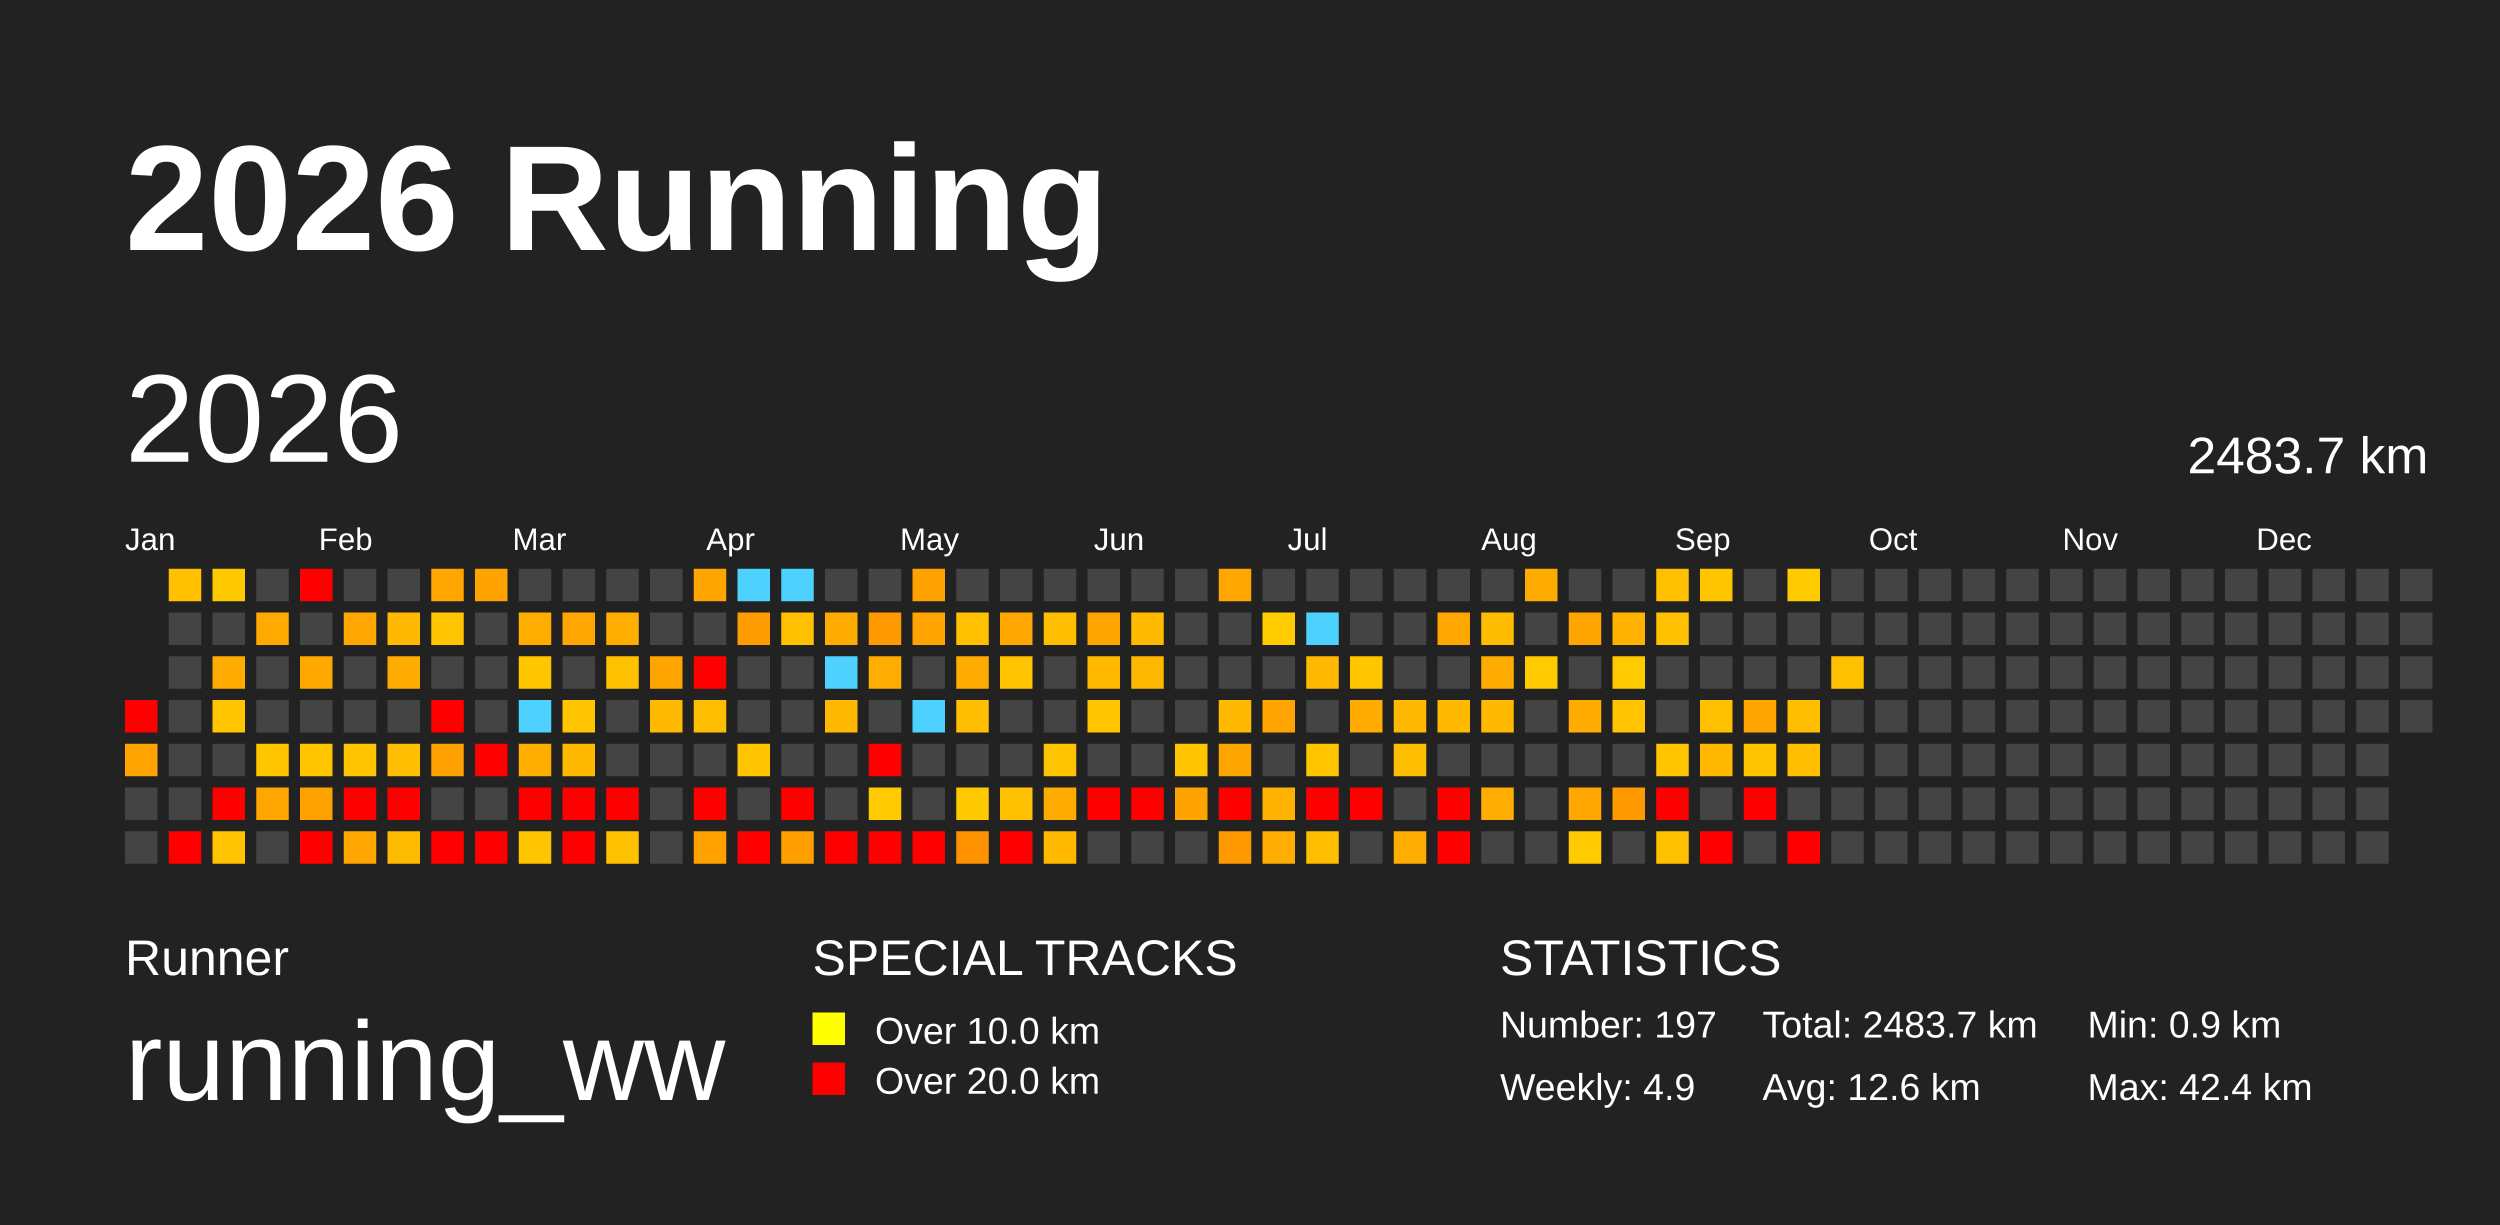
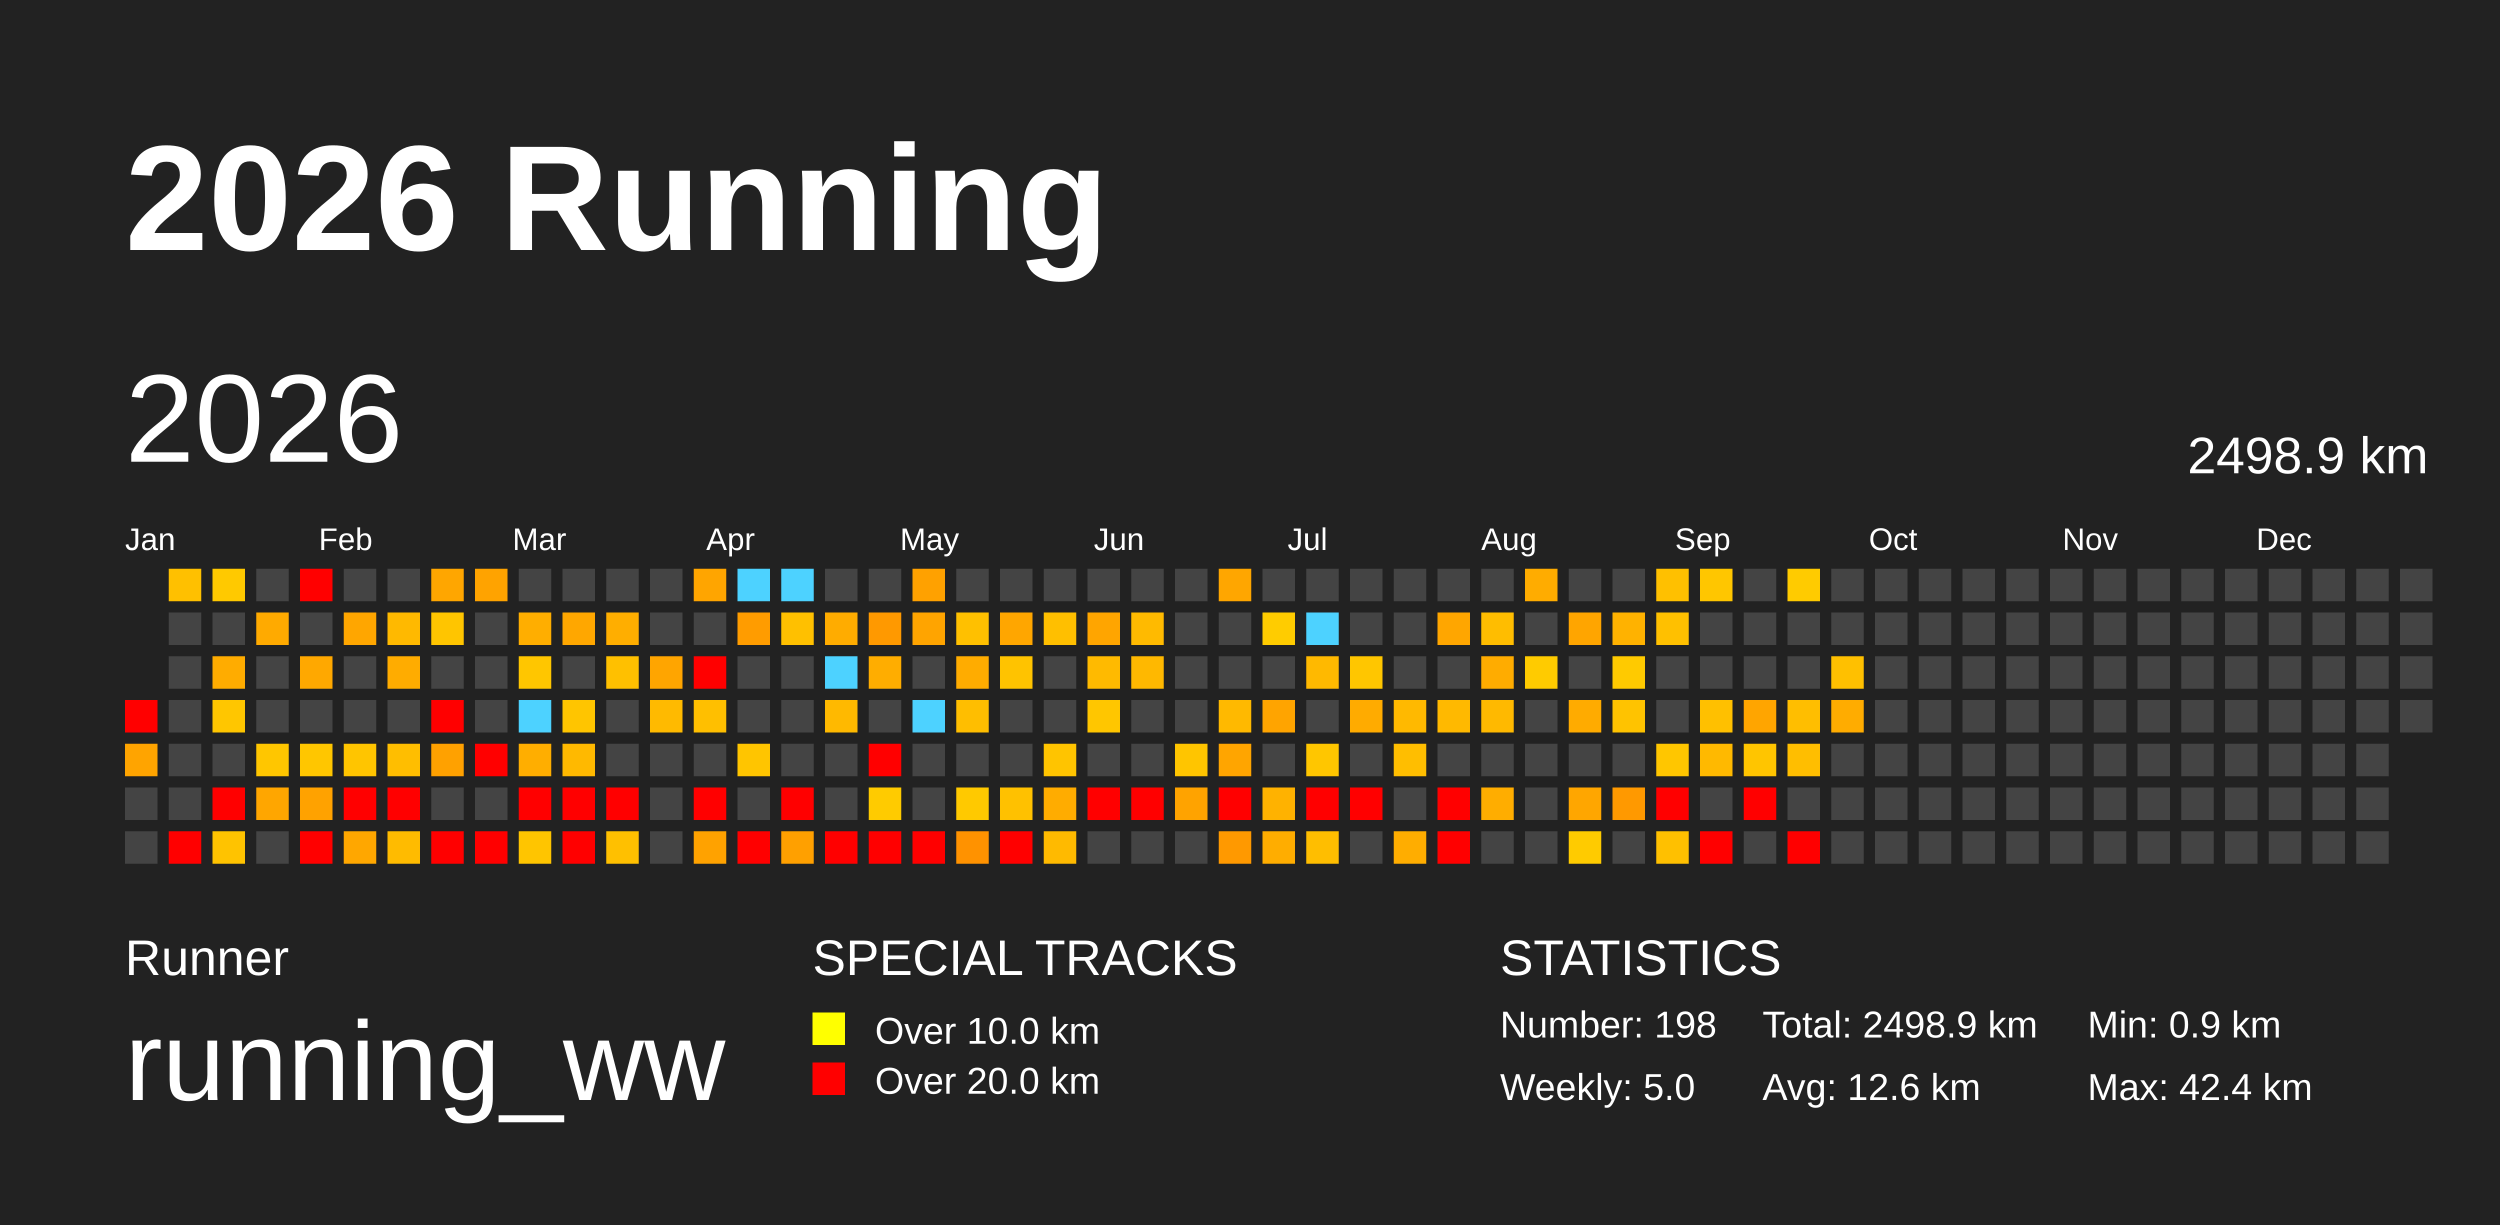
<svg xmlns="http://www.w3.org/2000/svg" baseProfile="full" height="98mm" version="1.1" viewBox="0,0,200,98" width="200mm">
  <defs />
  <rect fill="#222222" height="98" width="200" x="0" y="0" />
  <text fill="#FFFFFF" style="font-size:12px; font-family:Arial; font-weight:bold;" x="10" y="20">2026 Running</text>
  <text fill="#FFFFFF" style="font-size:4px; font-family:Arial" x="10" y="78">Runner</text>
  <text fill="#FFFFFF" style="font-size:9px; font-family:Arial" x="10" y="88">running_ww</text>
  <text fill="#FFFFFF" style="font-size:4px; font-family:Arial" x="65" y="78">SPECIAL TRACKS</text>
  <rect fill="yellow" height="2.6" width="2.6" x="65" y="81" />
  <text fill="#FFFFFF" style="font-size:3px; font-family:Arial" x="70" y="83.5">Over 10.0 km</text>
  <rect fill="red" height="2.6" width="2.6" x="65" y="85" />
  <text fill="#FFFFFF" style="font-size:3px; font-family:Arial" x="70" y="87.5">Over 20.0 km</text>
  <text fill="#FFFFFF" style="font-size:4px; font-family:Arial" x="120" y="78">STATISTICS</text>
-   <text fill="#FFFFFF" style="font-size:3px; font-family:Arial" x="120" y="83">Number: 197</text>
-   <text fill="#FFFFFF" style="font-size:3px; font-family:Arial" x="120" y="88">Weekly: 4.9</text>
-   <text fill="#FFFFFF" style="font-size:3px; font-family:Arial" x="141" y="83">Total: 2483.7 km</text>
+   <text fill="#FFFFFF" style="font-size:3px; font-family:Arial" x="120" y="83">Number: 198</text>
+   <text fill="#FFFFFF" style="font-size:3px; font-family:Arial" x="120" y="88">Weekly: 5.0</text>
+   <text fill="#FFFFFF" style="font-size:3px; font-family:Arial" x="141" y="83">Total: 2498.9 km</text>
  <text fill="#FFFFFF" style="font-size:3px; font-family:Arial" x="141" y="88">Avg: 12.6 km</text>
  <text fill="#FFFFFF" style="font-size:3px; font-family:Arial" x="167" y="83">Min: 0.9 km</text>
  <text fill="#FFFFFF" style="font-size:3px; font-family:Arial" x="167" y="88">Max: 42.4 km</text>
  <text dominant-baseline="hanging" fill="#FFFFFF" style="font-size:10.0px; font-family:Arial;" x="10" y="30">2026</text>
-   <text dominant-baseline="hanging" fill="#FFFFFF" style="font-size:4.125px; font-family:Arial;" x="175" y="35">2483.7 km</text>
+   <text dominant-baseline="hanging" fill="#FFFFFF" style="font-size:4.125px; font-family:Arial;" x="175" y="35">2498.9 km</text>
  <text fill="#FFFFFF" style="font-size:2.5px; font-family:Arial" x="10.0" y="44">Jan</text>
  <text fill="#FFFFFF" style="font-size:2.5px; font-family:Arial" x="25.5" y="44">Feb</text>
  <text fill="#FFFFFF" style="font-size:2.5px; font-family:Arial" x="41.0" y="44">Mar</text>
  <text fill="#FFFFFF" style="font-size:2.5px; font-family:Arial" x="56.5" y="44">Apr</text>
  <text fill="#FFFFFF" style="font-size:2.5px; font-family:Arial" x="72.0" y="44">May</text>
  <text fill="#FFFFFF" style="font-size:2.5px; font-family:Arial" x="87.5" y="44">Jun</text>
  <text fill="#FFFFFF" style="font-size:2.5px; font-family:Arial" x="103.0" y="44">Jul</text>
  <text fill="#FFFFFF" style="font-size:2.5px; font-family:Arial" x="118.5" y="44">Aug</text>
  <text fill="#FFFFFF" style="font-size:2.5px; font-family:Arial" x="134.0" y="44">Sep</text>
  <text fill="#FFFFFF" style="font-size:2.5px; font-family:Arial" x="149.5" y="44">Oct</text>
  <text fill="#FFFFFF" style="font-size:2.5px; font-family:Arial" x="165.0" y="44">Nov</text>
  <text fill="#FFFFFF" style="font-size:2.5px; font-family:Arial" x="180.5" y="44">Dec</text>
  <rect fill="red" height="2.6" width="2.6" x="10.0" y="56.0" />
  <rect fill="#ffa400" height="2.6" width="2.6" x="10.0" y="59.5" />
  <rect fill="#444444" height="2.6" width="2.6" x="10.0" y="63.0" />
  <rect fill="#444444" height="2.6" width="2.6" x="10.0" y="66.5" />
  <rect fill="#ffc000" height="2.6" width="2.6" x="13.5" y="45.5" />
  <rect fill="#444444" height="2.6" width="2.6" x="13.5" y="49.0" />
  <rect fill="#444444" height="2.6" width="2.6" x="13.5" y="52.5" />
  <rect fill="#444444" height="2.6" width="2.6" x="13.5" y="56.0" />
  <rect fill="#444444" height="2.6" width="2.6" x="13.5" y="59.5" />
  <rect fill="#444444" height="2.6" width="2.6" x="13.5" y="63.0" />
  <rect fill="red" height="2.6" width="2.6" x="13.5" y="66.5" />
  <rect fill="#ffc900" height="2.6" width="2.6" x="17.0" y="45.5" />
  <rect fill="#444444" height="2.6" width="2.6" x="17.0" y="49.0" />
  <rect fill="#ffac00" height="2.6" width="2.6" x="17.0" y="52.5" />
  <rect fill="#ffc600" height="2.6" width="2.6" x="17.0" y="56.0" />
  <rect fill="#444444" height="2.6" width="2.6" x="17.0" y="59.5" />
  <rect fill="red" height="2.6" width="2.6" x="17.0" y="63.0" />
  <rect fill="#ffc300" height="2.6" width="2.6" x="17.0" y="66.5" />
  <rect fill="#444444" height="2.6" width="2.6" x="20.5" y="45.5" />
  <rect fill="#ffaa00" height="2.6" width="2.6" x="20.5" y="49.0" />
  <rect fill="#444444" height="2.6" width="2.6" x="20.5" y="52.5" />
  <rect fill="#444444" height="2.6" width="2.6" x="20.5" y="56.0" />
  <rect fill="#ffc600" height="2.6" width="2.6" x="20.5" y="59.5" />
  <rect fill="#ffa600" height="2.6" width="2.6" x="20.5" y="63.0" />
  <rect fill="#444444" height="2.6" width="2.6" x="20.5" y="66.5" />
  <rect fill="red" height="2.6" width="2.6" x="24.0" y="45.5" />
  <rect fill="#444444" height="2.6" width="2.6" x="24.0" y="49.0" />
  <rect fill="#ffa800" height="2.6" width="2.6" x="24.0" y="52.5" />
  <rect fill="#444444" height="2.6" width="2.6" x="24.0" y="56.0" />
  <rect fill="#ffc600" height="2.6" width="2.6" x="24.0" y="59.5" />
  <rect fill="#ffa200" height="2.6" width="2.6" x="24.0" y="63.0" />
  <rect fill="red" height="2.6" width="2.6" x="24.0" y="66.5" />
  <rect fill="#444444" height="2.6" width="2.6" x="27.5" y="45.5" />
  <rect fill="#ffa600" height="2.6" width="2.6" x="27.5" y="49.0" />
  <rect fill="#444444" height="2.6" width="2.6" x="27.5" y="52.5" />
  <rect fill="#444444" height="2.6" width="2.6" x="27.5" y="56.0" />
  <rect fill="#ffc500" height="2.6" width="2.6" x="27.5" y="59.5" />
  <rect fill="red" height="2.6" width="2.6" x="27.5" y="63.0" />
  <rect fill="#ffa700" height="2.6" width="2.6" x="27.5" y="66.5" />
  <rect fill="#444444" height="2.6" width="2.6" x="31.0" y="45.5" />
  <rect fill="#ffb900" height="2.6" width="2.6" x="31.0" y="49.0" />
  <rect fill="#ffac00" height="2.6" width="2.6" x="31.0" y="52.5" />
  <rect fill="#444444" height="2.6" width="2.6" x="31.0" y="56.0" />
  <rect fill="#ffbe00" height="2.6" width="2.6" x="31.0" y="59.5" />
  <rect fill="red" height="2.6" width="2.6" x="31.0" y="63.0" />
  <rect fill="#ffbb00" height="2.6" width="2.6" x="31.0" y="66.5" />
  <rect fill="#ffa600" height="2.6" width="2.6" x="34.5" y="45.5" />
  <rect fill="#ffc500" height="2.6" width="2.6" x="34.5" y="49.0" />
  <rect fill="#444444" height="2.6" width="2.6" x="34.5" y="52.5" />
  <rect fill="red" height="2.6" width="2.6" x="34.5" y="56.0" />
  <rect fill="#ffa100" height="2.6" width="2.6" x="34.5" y="59.5" />
  <rect fill="#444444" height="2.6" width="2.6" x="34.5" y="63.0" />
  <rect fill="red" height="2.6" width="2.6" x="34.5" y="66.5" />
  <rect fill="#ffa300" height="2.6" width="2.6" x="38.0" y="45.5" />
  <rect fill="#444444" height="2.6" width="2.6" x="38.0" y="49.0" />
  <rect fill="#444444" height="2.6" width="2.6" x="38.0" y="52.5" />
  <rect fill="#444444" height="2.6" width="2.6" x="38.0" y="56.0" />
  <rect fill="red" height="2.6" width="2.6" x="38.0" y="59.5" />
  <rect fill="#444444" height="2.6" width="2.6" x="38.0" y="63.0" />
  <rect fill="red" height="2.6" width="2.6" x="38.0" y="66.5" />
  <rect fill="#444444" height="2.6" width="2.6" x="41.5" y="45.5" />
  <rect fill="#ffae00" height="2.6" width="2.6" x="41.5" y="49.0" />
  <rect fill="#ffc600" height="2.6" width="2.6" x="41.5" y="52.5" />
  <rect fill="#4dd2ff" height="2.6" width="2.6" x="41.5" y="56.0" />
  <rect fill="#ffae00" height="2.6" width="2.6" x="41.5" y="59.5" />
  <rect fill="red" height="2.6" width="2.6" x="41.5" y="63.0" />
  <rect fill="#ffc500" height="2.6" width="2.6" x="41.5" y="66.5" />
  <rect fill="#444444" height="2.6" width="2.6" x="45.0" y="45.5" />
  <rect fill="#ffa700" height="2.6" width="2.6" x="45.0" y="49.0" />
  <rect fill="#444444" height="2.6" width="2.6" x="45.0" y="52.5" />
  <rect fill="#ffc500" height="2.6" width="2.6" x="45.0" y="56.0" />
  <rect fill="#ffb900" height="2.6" width="2.6" x="45.0" y="59.5" />
  <rect fill="red" height="2.6" width="2.6" x="45.0" y="63.0" />
  <rect fill="red" height="2.6" width="2.6" x="45.0" y="66.5" />
  <rect fill="#444444" height="2.6" width="2.6" x="48.5" y="45.5" />
  <rect fill="#ffae00" height="2.6" width="2.6" x="48.5" y="49.0" />
  <rect fill="#ffc000" height="2.6" width="2.6" x="48.5" y="52.5" />
  <rect fill="#444444" height="2.6" width="2.6" x="48.5" y="56.0" />
  <rect fill="#444444" height="2.6" width="2.6" x="48.5" y="59.5" />
  <rect fill="red" height="2.6" width="2.6" x="48.5" y="63.0" />
  <rect fill="#ffc000" height="2.6" width="2.6" x="48.5" y="66.5" />
  <rect fill="#444444" height="2.6" width="2.6" x="52.0" y="45.5" />
  <rect fill="#444444" height="2.6" width="2.6" x="52.0" y="49.0" />
  <rect fill="#ffa500" height="2.6" width="2.6" x="52.0" y="52.5" />
  <rect fill="#ffba00" height="2.6" width="2.6" x="52.0" y="56.0" />
  <rect fill="#444444" height="2.6" width="2.6" x="52.0" y="59.5" />
  <rect fill="#444444" height="2.6" width="2.6" x="52.0" y="63.0" />
  <rect fill="#444444" height="2.6" width="2.6" x="52.0" y="66.5" />
  <rect fill="#ffa500" height="2.6" width="2.6" x="55.5" y="45.5" />
  <rect fill="#444444" height="2.6" width="2.6" x="55.5" y="49.0" />
  <rect fill="red" height="2.6" width="2.6" x="55.5" y="52.5" />
  <rect fill="#ffbf00" height="2.6" width="2.6" x="55.5" y="56.0" />
  <rect fill="#444444" height="2.6" width="2.6" x="55.5" y="59.5" />
  <rect fill="red" height="2.6" width="2.6" x="55.5" y="63.0" />
  <rect fill="#ffa200" height="2.6" width="2.6" x="55.5" y="66.5" />
  <rect fill="#4dd2ff" height="2.6" width="2.6" x="59.0" y="45.5" />
  <rect fill="#ff9c00" height="2.6" width="2.6" x="59.0" y="49.0" />
  <rect fill="#444444" height="2.6" width="2.6" x="59.0" y="52.5" />
  <rect fill="#444444" height="2.6" width="2.6" x="59.0" y="56.0" />
  <rect fill="#ffc500" height="2.6" width="2.6" x="59.0" y="59.5" />
  <rect fill="#444444" height="2.6" width="2.6" x="59.0" y="63.0" />
  <rect fill="red" height="2.6" width="2.6" x="59.0" y="66.5" />
  <rect fill="#4dd2ff" height="2.6" width="2.6" x="62.5" y="45.5" />
  <rect fill="#ffc000" height="2.6" width="2.6" x="62.5" y="49.0" />
  <rect fill="#444444" height="2.6" width="2.6" x="62.5" y="52.5" />
  <rect fill="#444444" height="2.6" width="2.6" x="62.5" y="56.0" />
  <rect fill="#444444" height="2.6" width="2.6" x="62.5" y="59.5" />
  <rect fill="red" height="2.6" width="2.6" x="62.5" y="63.0" />
  <rect fill="#ffa000" height="2.6" width="2.6" x="62.5" y="66.5" />
  <rect fill="#444444" height="2.6" width="2.6" x="66.0" y="45.5" />
  <rect fill="#ffac00" height="2.6" width="2.6" x="66.0" y="49.0" />
  <rect fill="#4dd2ff" height="2.6" width="2.6" x="66.0" y="52.5" />
  <rect fill="#ffb900" height="2.6" width="2.6" x="66.0" y="56.0" />
  <rect fill="#444444" height="2.6" width="2.6" x="66.0" y="59.5" />
  <rect fill="#444444" height="2.6" width="2.6" x="66.0" y="63.0" />
  <rect fill="red" height="2.6" width="2.6" x="66.0" y="66.5" />
  <rect fill="#444444" height="2.6" width="2.6" x="69.5" y="45.5" />
  <rect fill="#ff9900" height="2.6" width="2.6" x="69.5" y="49.0" />
  <rect fill="#ffad00" height="2.6" width="2.6" x="69.5" y="52.5" />
  <rect fill="#444444" height="2.6" width="2.6" x="69.5" y="56.0" />
  <rect fill="red" height="2.6" width="2.6" x="69.5" y="59.5" />
  <rect fill="#ffcb00" height="2.6" width="2.6" x="69.5" y="63.0" />
  <rect fill="red" height="2.6" width="2.6" x="69.5" y="66.5" />
  <rect fill="#ffa100" height="2.6" width="2.6" x="73.0" y="45.5" />
  <rect fill="#ffa400" height="2.6" width="2.6" x="73.0" y="49.0" />
  <rect fill="#444444" height="2.6" width="2.6" x="73.0" y="52.5" />
  <rect fill="#4dd2ff" height="2.6" width="2.6" x="73.0" y="56.0" />
  <rect fill="#444444" height="2.6" width="2.6" x="73.0" y="59.5" />
  <rect fill="#444444" height="2.6" width="2.6" x="73.0" y="63.0" />
  <rect fill="red" height="2.6" width="2.6" x="73.0" y="66.5" />
  <rect fill="#444444" height="2.6" width="2.6" x="76.5" y="45.5" />
  <rect fill="#ffc000" height="2.6" width="2.6" x="76.5" y="49.0" />
  <rect fill="#ffac00" height="2.6" width="2.6" x="76.5" y="52.5" />
  <rect fill="#ffbe00" height="2.6" width="2.6" x="76.5" y="56.0" />
  <rect fill="#444444" height="2.6" width="2.6" x="76.5" y="59.5" />
  <rect fill="#ffc900" height="2.6" width="2.6" x="76.5" y="63.0" />
  <rect fill="#ff9200" height="2.6" width="2.6" x="76.5" y="66.5" />
  <rect fill="#444444" height="2.6" width="2.6" x="80.0" y="45.5" />
  <rect fill="#ffa600" height="2.6" width="2.6" x="80.0" y="49.0" />
  <rect fill="#ffc300" height="2.6" width="2.6" x="80.0" y="52.5" />
  <rect fill="#444444" height="2.6" width="2.6" x="80.0" y="56.0" />
  <rect fill="#444444" height="2.6" width="2.6" x="80.0" y="59.5" />
  <rect fill="#ffc100" height="2.6" width="2.6" x="80.0" y="63.0" />
  <rect fill="red" height="2.6" width="2.6" x="80.0" y="66.5" />
  <rect fill="#444444" height="2.6" width="2.6" x="83.5" y="45.5" />
  <rect fill="#ffbf00" height="2.6" width="2.6" x="83.5" y="49.0" />
  <rect fill="#444444" height="2.6" width="2.6" x="83.5" y="52.5" />
  <rect fill="#444444" height="2.6" width="2.6" x="83.5" y="56.0" />
  <rect fill="#ffc400" height="2.6" width="2.6" x="83.5" y="59.5" />
  <rect fill="#ffac00" height="2.6" width="2.6" x="83.5" y="63.0" />
  <rect fill="#ffba00" height="2.6" width="2.6" x="83.5" y="66.5" />
  <rect fill="#444444" height="2.6" width="2.6" x="87.0" y="45.5" />
  <rect fill="#ffa500" height="2.6" width="2.6" x="87.0" y="49.0" />
  <rect fill="#ffba00" height="2.6" width="2.6" x="87.0" y="52.5" />
  <rect fill="#ffc600" height="2.6" width="2.6" x="87.0" y="56.0" />
  <rect fill="#444444" height="2.6" width="2.6" x="87.0" y="59.5" />
  <rect fill="red" height="2.6" width="2.6" x="87.0" y="63.0" />
  <rect fill="#444444" height="2.6" width="2.6" x="87.0" y="66.5" />
  <rect fill="#444444" height="2.6" width="2.6" x="90.5" y="45.5" />
  <rect fill="#ffba00" height="2.6" width="2.6" x="90.5" y="49.0" />
  <rect fill="#ffb800" height="2.6" width="2.6" x="90.5" y="52.5" />
  <rect fill="#444444" height="2.6" width="2.6" x="90.5" y="56.0" />
  <rect fill="#444444" height="2.6" width="2.6" x="90.5" y="59.5" />
  <rect fill="red" height="2.6" width="2.6" x="90.5" y="63.0" />
  <rect fill="#444444" height="2.6" width="2.6" x="90.5" y="66.5" />
  <rect fill="#444444" height="2.6" width="2.6" x="94.0" y="45.5" />
  <rect fill="#444444" height="2.6" width="2.6" x="94.0" y="49.0" />
  <rect fill="#444444" height="2.6" width="2.6" x="94.0" y="52.5" />
  <rect fill="#444444" height="2.6" width="2.6" x="94.0" y="56.0" />
  <rect fill="#ffc500" height="2.6" width="2.6" x="94.0" y="59.5" />
  <rect fill="#ffa300" height="2.6" width="2.6" x="94.0" y="63.0" />
  <rect fill="#444444" height="2.6" width="2.6" x="94.0" y="66.5" />
  <rect fill="#ffa600" height="2.6" width="2.6" x="97.5" y="45.5" />
  <rect fill="#444444" height="2.6" width="2.6" x="97.5" y="49.0" />
  <rect fill="#444444" height="2.6" width="2.6" x="97.5" y="52.5" />
  <rect fill="#ffb900" height="2.6" width="2.6" x="97.5" y="56.0" />
  <rect fill="#ffa500" height="2.6" width="2.6" x="97.5" y="59.5" />
  <rect fill="red" height="2.6" width="2.6" x="97.5" y="63.0" />
  <rect fill="#ff9900" height="2.6" width="2.6" x="97.5" y="66.5" />
  <rect fill="#444444" height="2.6" width="2.6" x="101.0" y="45.5" />
  <rect fill="#ffcc00" height="2.6" width="2.6" x="101.0" y="49.0" />
  <rect fill="#444444" height="2.6" width="2.6" x="101.0" y="52.5" />
  <rect fill="#ffa400" height="2.6" width="2.6" x="101.0" y="56.0" />
  <rect fill="#444444" height="2.6" width="2.6" x="101.0" y="59.5" />
  <rect fill="#ffb200" height="2.6" width="2.6" x="101.0" y="63.0" />
  <rect fill="#ffad00" height="2.6" width="2.6" x="101.0" y="66.5" />
  <rect fill="#444444" height="2.6" width="2.6" x="104.5" y="45.5" />
  <rect fill="#4dd2ff" height="2.6" width="2.6" x="104.5" y="49.0" />
  <rect fill="#ffb900" height="2.6" width="2.6" x="104.5" y="52.5" />
  <rect fill="#444444" height="2.6" width="2.6" x="104.5" y="56.0" />
  <rect fill="#ffc600" height="2.6" width="2.6" x="104.5" y="59.5" />
  <rect fill="red" height="2.6" width="2.6" x="104.5" y="63.0" />
  <rect fill="#ffbe00" height="2.6" width="2.6" x="104.5" y="66.5" />
  <rect fill="#444444" height="2.6" width="2.6" x="108.0" y="45.5" />
  <rect fill="#444444" height="2.6" width="2.6" x="108.0" y="49.0" />
  <rect fill="#ffc600" height="2.6" width="2.6" x="108.0" y="52.5" />
  <rect fill="#ffab00" height="2.6" width="2.6" x="108.0" y="56.0" />
  <rect fill="#444444" height="2.6" width="2.6" x="108.0" y="59.5" />
  <rect fill="red" height="2.6" width="2.6" x="108.0" y="63.0" />
  <rect fill="#444444" height="2.6" width="2.6" x="108.0" y="66.5" />
  <rect fill="#444444" height="2.6" width="2.6" x="111.5" y="45.5" />
  <rect fill="#444444" height="2.6" width="2.6" x="111.5" y="49.0" />
  <rect fill="#444444" height="2.6" width="2.6" x="111.5" y="52.5" />
  <rect fill="#ffb900" height="2.6" width="2.6" x="111.5" y="56.0" />
  <rect fill="#ffbe00" height="2.6" width="2.6" x="111.5" y="59.5" />
  <rect fill="#444444" height="2.6" width="2.6" x="111.5" y="63.0" />
  <rect fill="#ffad00" height="2.6" width="2.6" x="111.5" y="66.5" />
  <rect fill="#444444" height="2.6" width="2.6" x="115.0" y="45.5" />
  <rect fill="#ffa600" height="2.6" width="2.6" x="115.0" y="49.0" />
  <rect fill="#444444" height="2.6" width="2.6" x="115.0" y="52.5" />
  <rect fill="#ffb900" height="2.6" width="2.6" x="115.0" y="56.0" />
  <rect fill="#444444" height="2.6" width="2.6" x="115.0" y="59.5" />
  <rect fill="red" height="2.6" width="2.6" x="115.0" y="63.0" />
  <rect fill="red" height="2.6" width="2.6" x="115.0" y="66.5" />
  <rect fill="#444444" height="2.6" width="2.6" x="118.5" y="45.5" />
  <rect fill="#ffbd00" height="2.6" width="2.6" x="118.5" y="49.0" />
  <rect fill="#ffac00" height="2.6" width="2.6" x="118.5" y="52.5" />
  <rect fill="#ffb900" height="2.6" width="2.6" x="118.5" y="56.0" />
  <rect fill="#444444" height="2.6" width="2.6" x="118.5" y="59.5" />
  <rect fill="#ffad00" height="2.6" width="2.6" x="118.5" y="63.0" />
  <rect fill="#444444" height="2.6" width="2.6" x="118.5" y="66.5" />
  <rect fill="#ffac00" height="2.6" width="2.6" x="122.0" y="45.5" />
  <rect fill="#444444" height="2.6" width="2.6" x="122.0" y="49.0" />
  <rect fill="#ffcb00" height="2.6" width="2.6" x="122.0" y="52.5" />
  <rect fill="#444444" height="2.6" width="2.6" x="122.0" y="56.0" />
  <rect fill="#444444" height="2.6" width="2.6" x="122.0" y="59.5" />
  <rect fill="#444444" height="2.6" width="2.6" x="122.0" y="63.0" />
  <rect fill="#444444" height="2.6" width="2.6" x="122.0" y="66.5" />
  <rect fill="#444444" height="2.6" width="2.6" x="125.5" y="45.5" />
  <rect fill="#ffa500" height="2.6" width="2.6" x="125.5" y="49.0" />
  <rect fill="#444444" height="2.6" width="2.6" x="125.5" y="52.5" />
  <rect fill="#ffab00" height="2.6" width="2.6" x="125.5" y="56.0" />
  <rect fill="#444444" height="2.6" width="2.6" x="125.5" y="59.5" />
  <rect fill="#ffa600" height="2.6" width="2.6" x="125.5" y="63.0" />
  <rect fill="#ffcb00" height="2.6" width="2.6" x="125.5" y="66.5" />
  <rect fill="#444444" height="2.6" width="2.6" x="129.0" y="45.5" />
  <rect fill="#ffb200" height="2.6" width="2.6" x="129.0" y="49.0" />
  <rect fill="#ffca00" height="2.6" width="2.6" x="129.0" y="52.5" />
  <rect fill="#ffc300" height="2.6" width="2.6" x="129.0" y="56.0" />
  <rect fill="#444444" height="2.6" width="2.6" x="129.0" y="59.5" />
  <rect fill="#ff9900" height="2.6" width="2.6" x="129.0" y="63.0" />
  <rect fill="#444444" height="2.6" width="2.6" x="129.0" y="66.5" />
  <rect fill="#ffc000" height="2.6" width="2.6" x="132.5" y="45.5" />
  <rect fill="#ffc000" height="2.6" width="2.6" x="132.5" y="49.0" />
  <rect fill="#444444" height="2.6" width="2.6" x="132.5" y="52.5" />
  <rect fill="#444444" height="2.6" width="2.6" x="132.5" y="56.0" />
  <rect fill="#ffc600" height="2.6" width="2.6" x="132.5" y="59.5" />
  <rect fill="red" height="2.6" width="2.6" x="132.5" y="63.0" />
  <rect fill="#ffc000" height="2.6" width="2.6" x="132.5" y="66.5" />
  <rect fill="#ffc600" height="2.6" width="2.6" x="136.0" y="45.5" />
  <rect fill="#444444" height="2.6" width="2.6" x="136.0" y="49.0" />
  <rect fill="#444444" height="2.6" width="2.6" x="136.0" y="52.5" />
  <rect fill="#ffc000" height="2.6" width="2.6" x="136.0" y="56.0" />
  <rect fill="#ffb900" height="2.6" width="2.6" x="136.0" y="59.5" />
  <rect fill="#444444" height="2.6" width="2.6" x="136.0" y="63.0" />
  <rect fill="red" height="2.6" width="2.6" x="136.0" y="66.5" />
  <rect fill="#444444" height="2.6" width="2.6" x="139.5" y="45.5" />
  <rect fill="#444444" height="2.6" width="2.6" x="139.5" y="49.0" />
  <rect fill="#444444" height="2.6" width="2.6" x="139.5" y="52.5" />
  <rect fill="#ffa500" height="2.6" width="2.6" x="139.5" y="56.0" />
  <rect fill="#ffc500" height="2.6" width="2.6" x="139.5" y="59.5" />
  <rect fill="red" height="2.6" width="2.6" x="139.5" y="63.0" />
  <rect fill="#444444" height="2.6" width="2.6" x="139.5" y="66.5" />
  <rect fill="#ffcb00" height="2.6" width="2.6" x="143.0" y="45.5" />
  <rect fill="#444444" height="2.6" width="2.6" x="143.0" y="49.0" />
  <rect fill="#444444" height="2.6" width="2.6" x="143.0" y="52.5" />
  <rect fill="#ffbe00" height="2.6" width="2.6" x="143.0" y="56.0" />
  <rect fill="#ffbe00" height="2.6" width="2.6" x="143.0" y="59.5" />
  <rect fill="#444444" height="2.6" width="2.6" x="143.0" y="63.0" />
  <rect fill="red" height="2.6" width="2.6" x="143.0" y="66.5" />
  <rect fill="#444444" height="2.6" width="2.6" x="146.5" y="45.5" />
  <rect fill="#444444" height="2.6" width="2.6" x="146.5" y="49.0" />
  <rect fill="#ffc000" height="2.6" width="2.6" x="146.5" y="52.5" />
-   <rect fill="#444444" height="2.6" width="2.6" x="146.5" y="56.0" />
+   <rect fill="#ffac00" height="2.6" width="2.6" x="146.5" y="56.0" />
  <rect fill="#444444" height="2.6" width="2.6" x="146.5" y="59.5" />
  <rect fill="#444444" height="2.6" width="2.6" x="146.5" y="63.0" />
  <rect fill="#444444" height="2.6" width="2.6" x="146.5" y="66.5" />
  <rect fill="#444444" height="2.6" width="2.6" x="150.0" y="45.5" />
  <rect fill="#444444" height="2.6" width="2.6" x="150.0" y="49.0" />
  <rect fill="#444444" height="2.6" width="2.6" x="150.0" y="52.5" />
  <rect fill="#444444" height="2.6" width="2.6" x="150.0" y="56.0" />
  <rect fill="#444444" height="2.6" width="2.6" x="150.0" y="59.5" />
  <rect fill="#444444" height="2.6" width="2.6" x="150.0" y="63.0" />
  <rect fill="#444444" height="2.6" width="2.6" x="150.0" y="66.5" />
  <rect fill="#444444" height="2.6" width="2.6" x="153.5" y="45.5" />
  <rect fill="#444444" height="2.6" width="2.6" x="153.5" y="49.0" />
  <rect fill="#444444" height="2.6" width="2.6" x="153.5" y="52.5" />
  <rect fill="#444444" height="2.6" width="2.6" x="153.5" y="56.0" />
  <rect fill="#444444" height="2.6" width="2.6" x="153.5" y="59.5" />
  <rect fill="#444444" height="2.6" width="2.6" x="153.5" y="63.0" />
  <rect fill="#444444" height="2.6" width="2.6" x="153.5" y="66.5" />
  <rect fill="#444444" height="2.6" width="2.6" x="157.0" y="45.5" />
  <rect fill="#444444" height="2.6" width="2.6" x="157.0" y="49.0" />
  <rect fill="#444444" height="2.6" width="2.6" x="157.0" y="52.5" />
  <rect fill="#444444" height="2.6" width="2.6" x="157.0" y="56.0" />
  <rect fill="#444444" height="2.6" width="2.6" x="157.0" y="59.5" />
  <rect fill="#444444" height="2.6" width="2.6" x="157.0" y="63.0" />
  <rect fill="#444444" height="2.6" width="2.6" x="157.0" y="66.5" />
  <rect fill="#444444" height="2.6" width="2.6" x="160.5" y="45.5" />
  <rect fill="#444444" height="2.6" width="2.6" x="160.5" y="49.0" />
  <rect fill="#444444" height="2.6" width="2.6" x="160.5" y="52.5" />
  <rect fill="#444444" height="2.6" width="2.6" x="160.5" y="56.0" />
  <rect fill="#444444" height="2.6" width="2.6" x="160.5" y="59.5" />
  <rect fill="#444444" height="2.6" width="2.6" x="160.5" y="63.0" />
  <rect fill="#444444" height="2.6" width="2.6" x="160.5" y="66.5" />
  <rect fill="#444444" height="2.6" width="2.6" x="164.0" y="45.5" />
  <rect fill="#444444" height="2.6" width="2.6" x="164.0" y="49.0" />
  <rect fill="#444444" height="2.6" width="2.6" x="164.0" y="52.5" />
  <rect fill="#444444" height="2.6" width="2.6" x="164.0" y="56.0" />
  <rect fill="#444444" height="2.6" width="2.6" x="164.0" y="59.5" />
  <rect fill="#444444" height="2.6" width="2.6" x="164.0" y="63.0" />
  <rect fill="#444444" height="2.6" width="2.6" x="164.0" y="66.5" />
  <rect fill="#444444" height="2.6" width="2.6" x="167.5" y="45.5" />
  <rect fill="#444444" height="2.6" width="2.6" x="167.5" y="49.0" />
  <rect fill="#444444" height="2.6" width="2.6" x="167.5" y="52.5" />
  <rect fill="#444444" height="2.6" width="2.6" x="167.5" y="56.0" />
  <rect fill="#444444" height="2.6" width="2.6" x="167.5" y="59.5" />
  <rect fill="#444444" height="2.6" width="2.6" x="167.5" y="63.0" />
  <rect fill="#444444" height="2.6" width="2.6" x="167.5" y="66.5" />
  <rect fill="#444444" height="2.6" width="2.6" x="171.0" y="45.5" />
  <rect fill="#444444" height="2.6" width="2.6" x="171.0" y="49.0" />
  <rect fill="#444444" height="2.6" width="2.6" x="171.0" y="52.5" />
  <rect fill="#444444" height="2.6" width="2.6" x="171.0" y="56.0" />
  <rect fill="#444444" height="2.6" width="2.6" x="171.0" y="59.5" />
  <rect fill="#444444" height="2.6" width="2.6" x="171.0" y="63.0" />
  <rect fill="#444444" height="2.6" width="2.6" x="171.0" y="66.5" />
  <rect fill="#444444" height="2.6" width="2.6" x="174.5" y="45.5" />
  <rect fill="#444444" height="2.6" width="2.6" x="174.5" y="49.0" />
  <rect fill="#444444" height="2.6" width="2.6" x="174.5" y="52.5" />
  <rect fill="#444444" height="2.6" width="2.6" x="174.5" y="56.0" />
  <rect fill="#444444" height="2.6" width="2.6" x="174.5" y="59.5" />
  <rect fill="#444444" height="2.6" width="2.6" x="174.5" y="63.0" />
  <rect fill="#444444" height="2.6" width="2.6" x="174.5" y="66.5" />
  <rect fill="#444444" height="2.6" width="2.6" x="178.0" y="45.5" />
  <rect fill="#444444" height="2.6" width="2.6" x="178.0" y="49.0" />
  <rect fill="#444444" height="2.6" width="2.6" x="178.0" y="52.5" />
  <rect fill="#444444" height="2.6" width="2.6" x="178.0" y="56.0" />
  <rect fill="#444444" height="2.6" width="2.6" x="178.0" y="59.5" />
  <rect fill="#444444" height="2.6" width="2.6" x="178.0" y="63.0" />
  <rect fill="#444444" height="2.6" width="2.6" x="178.0" y="66.5" />
  <rect fill="#444444" height="2.6" width="2.6" x="181.5" y="45.5" />
  <rect fill="#444444" height="2.6" width="2.6" x="181.5" y="49.0" />
  <rect fill="#444444" height="2.6" width="2.6" x="181.5" y="52.5" />
  <rect fill="#444444" height="2.6" width="2.6" x="181.5" y="56.0" />
  <rect fill="#444444" height="2.6" width="2.6" x="181.5" y="59.5" />
  <rect fill="#444444" height="2.6" width="2.6" x="181.5" y="63.0" />
  <rect fill="#444444" height="2.6" width="2.6" x="181.5" y="66.5" />
  <rect fill="#444444" height="2.6" width="2.6" x="185.0" y="45.5" />
  <rect fill="#444444" height="2.6" width="2.6" x="185.0" y="49.0" />
  <rect fill="#444444" height="2.6" width="2.6" x="185.0" y="52.5" />
  <rect fill="#444444" height="2.6" width="2.6" x="185.0" y="56.0" />
  <rect fill="#444444" height="2.6" width="2.6" x="185.0" y="59.5" />
  <rect fill="#444444" height="2.6" width="2.6" x="185.0" y="63.0" />
  <rect fill="#444444" height="2.6" width="2.6" x="185.0" y="66.5" />
  <rect fill="#444444" height="2.6" width="2.6" x="188.5" y="45.5" />
  <rect fill="#444444" height="2.6" width="2.6" x="188.5" y="49.0" />
  <rect fill="#444444" height="2.6" width="2.6" x="188.5" y="52.5" />
  <rect fill="#444444" height="2.6" width="2.6" x="188.5" y="56.0" />
  <rect fill="#444444" height="2.6" width="2.6" x="188.5" y="59.5" />
  <rect fill="#444444" height="2.6" width="2.6" x="188.5" y="63.0" />
  <rect fill="#444444" height="2.6" width="2.6" x="188.5" y="66.5" />
  <rect fill="#444444" height="2.6" width="2.6" x="192.0" y="45.5" />
  <rect fill="#444444" height="2.6" width="2.6" x="192.0" y="49.0" />
  <rect fill="#444444" height="2.6" width="2.6" x="192.0" y="52.5" />
  <rect fill="#444444" height="2.6" width="2.6" x="192.0" y="56.0" />
</svg>
